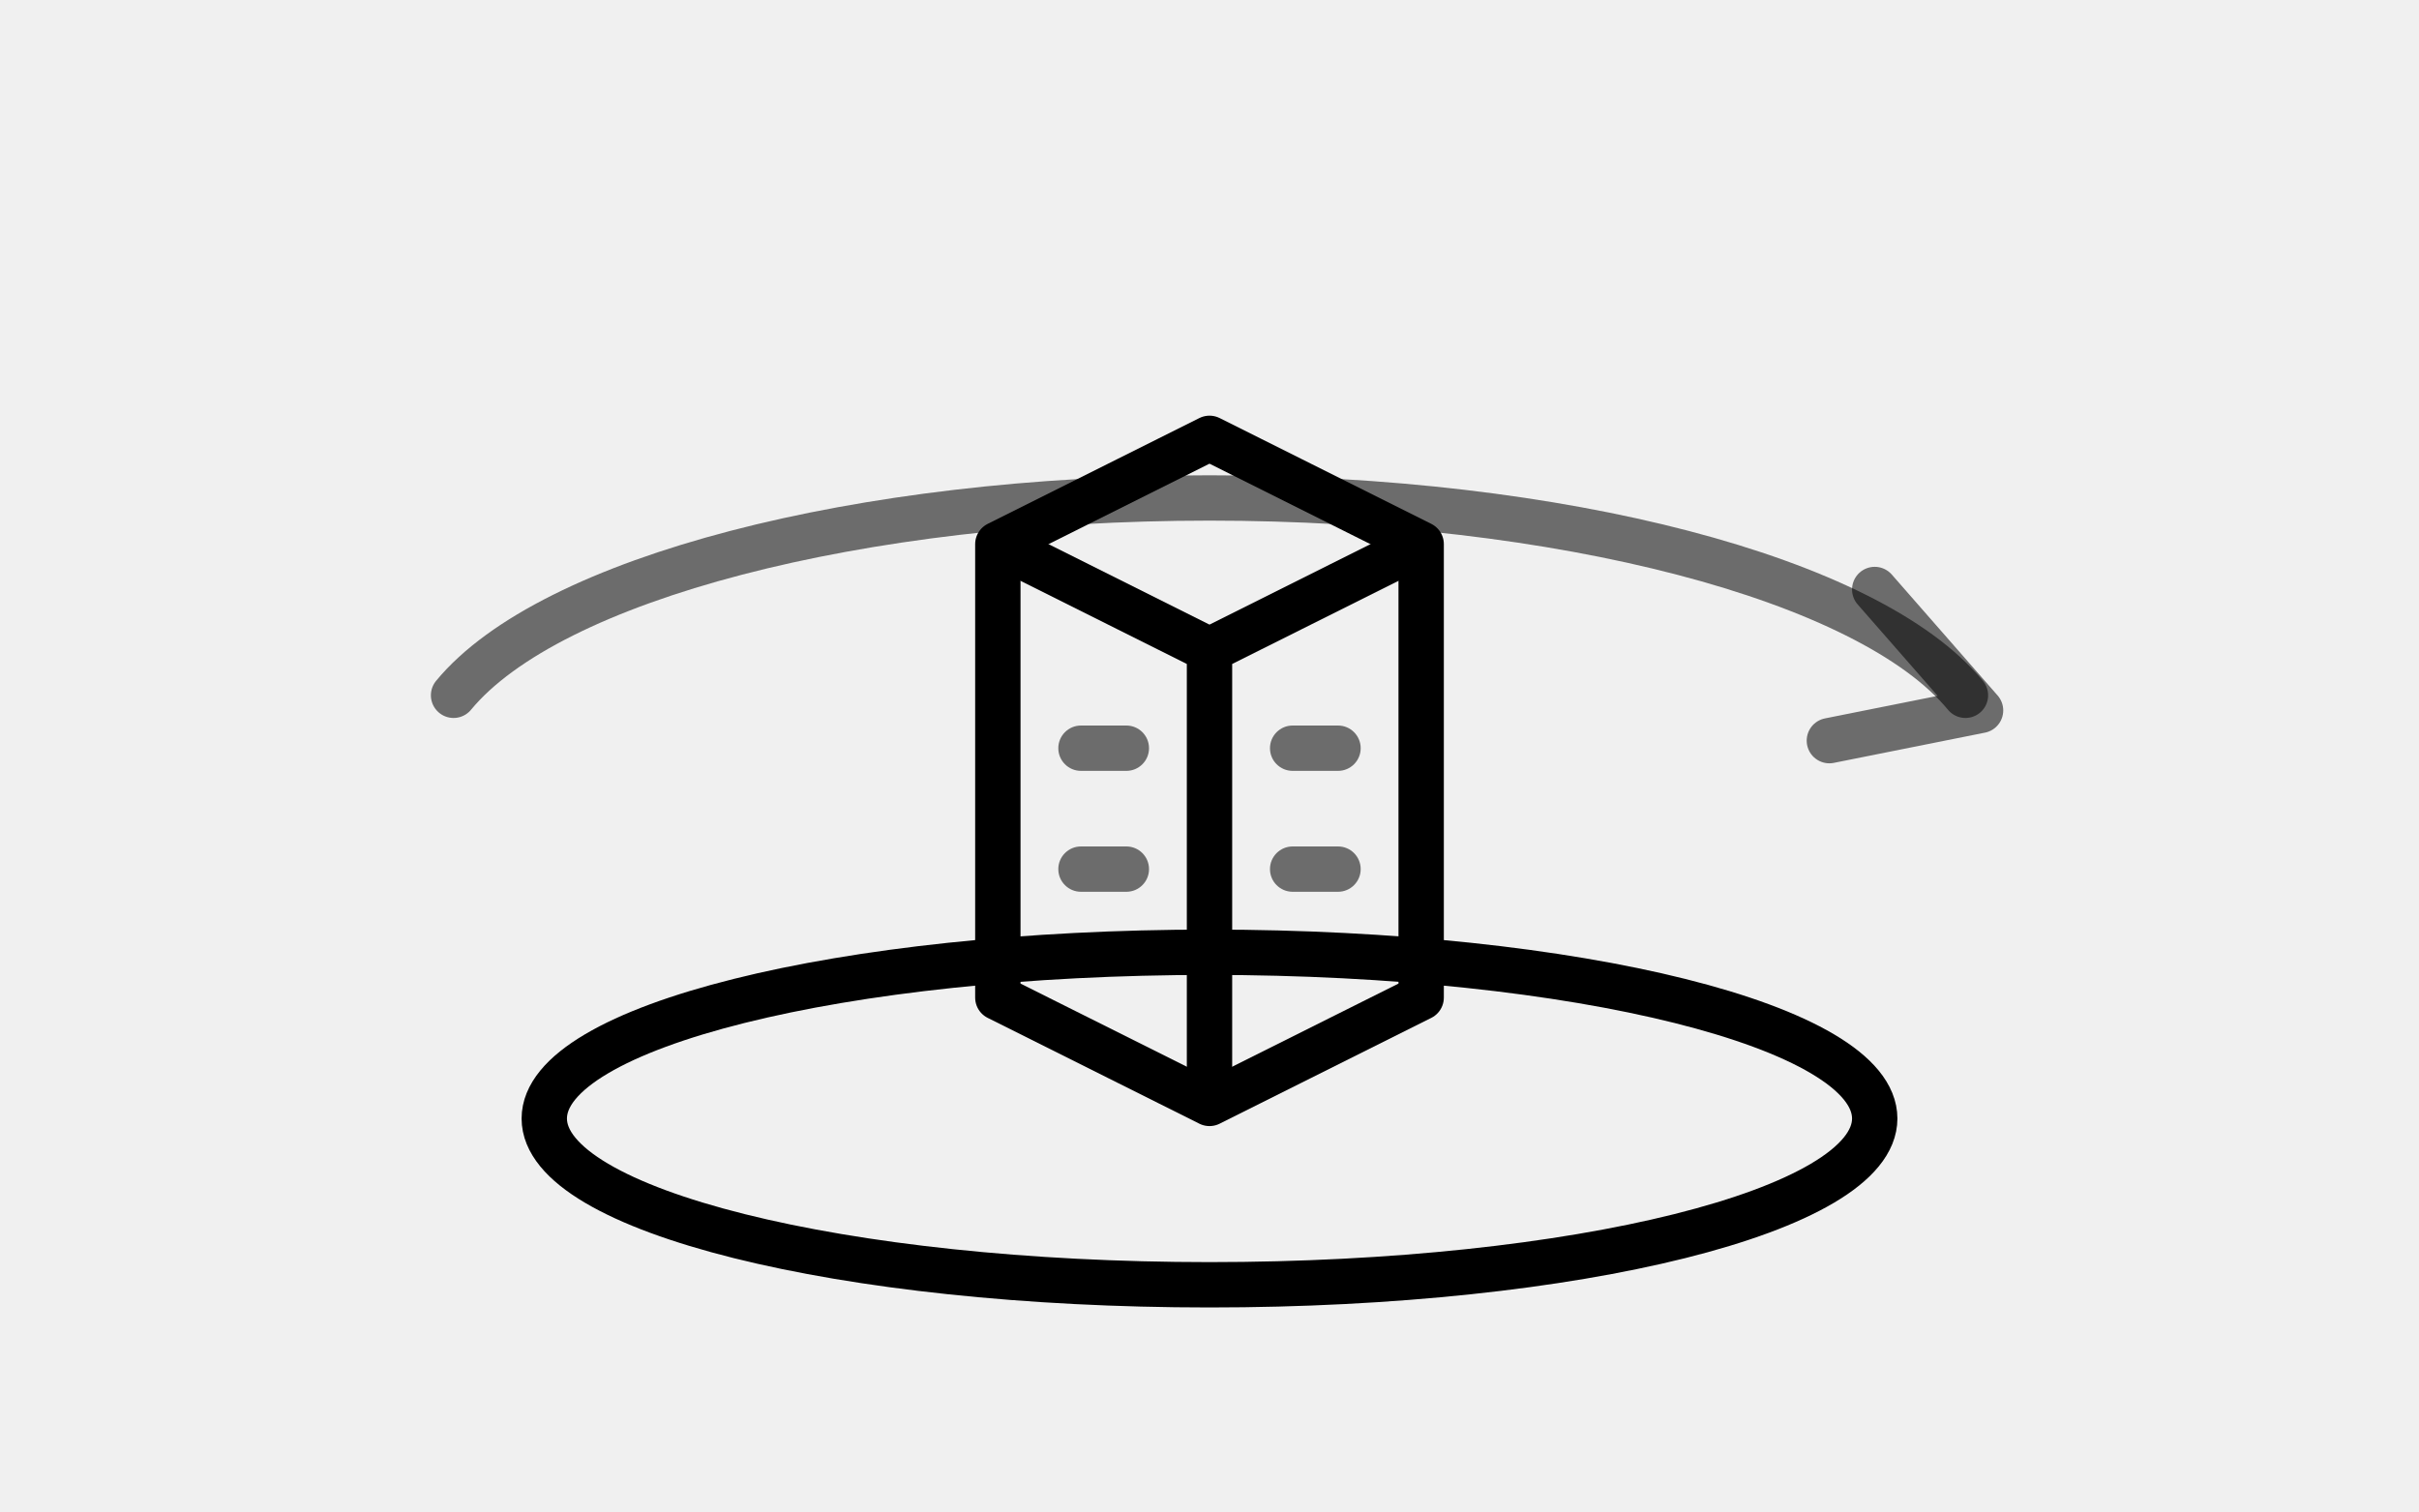
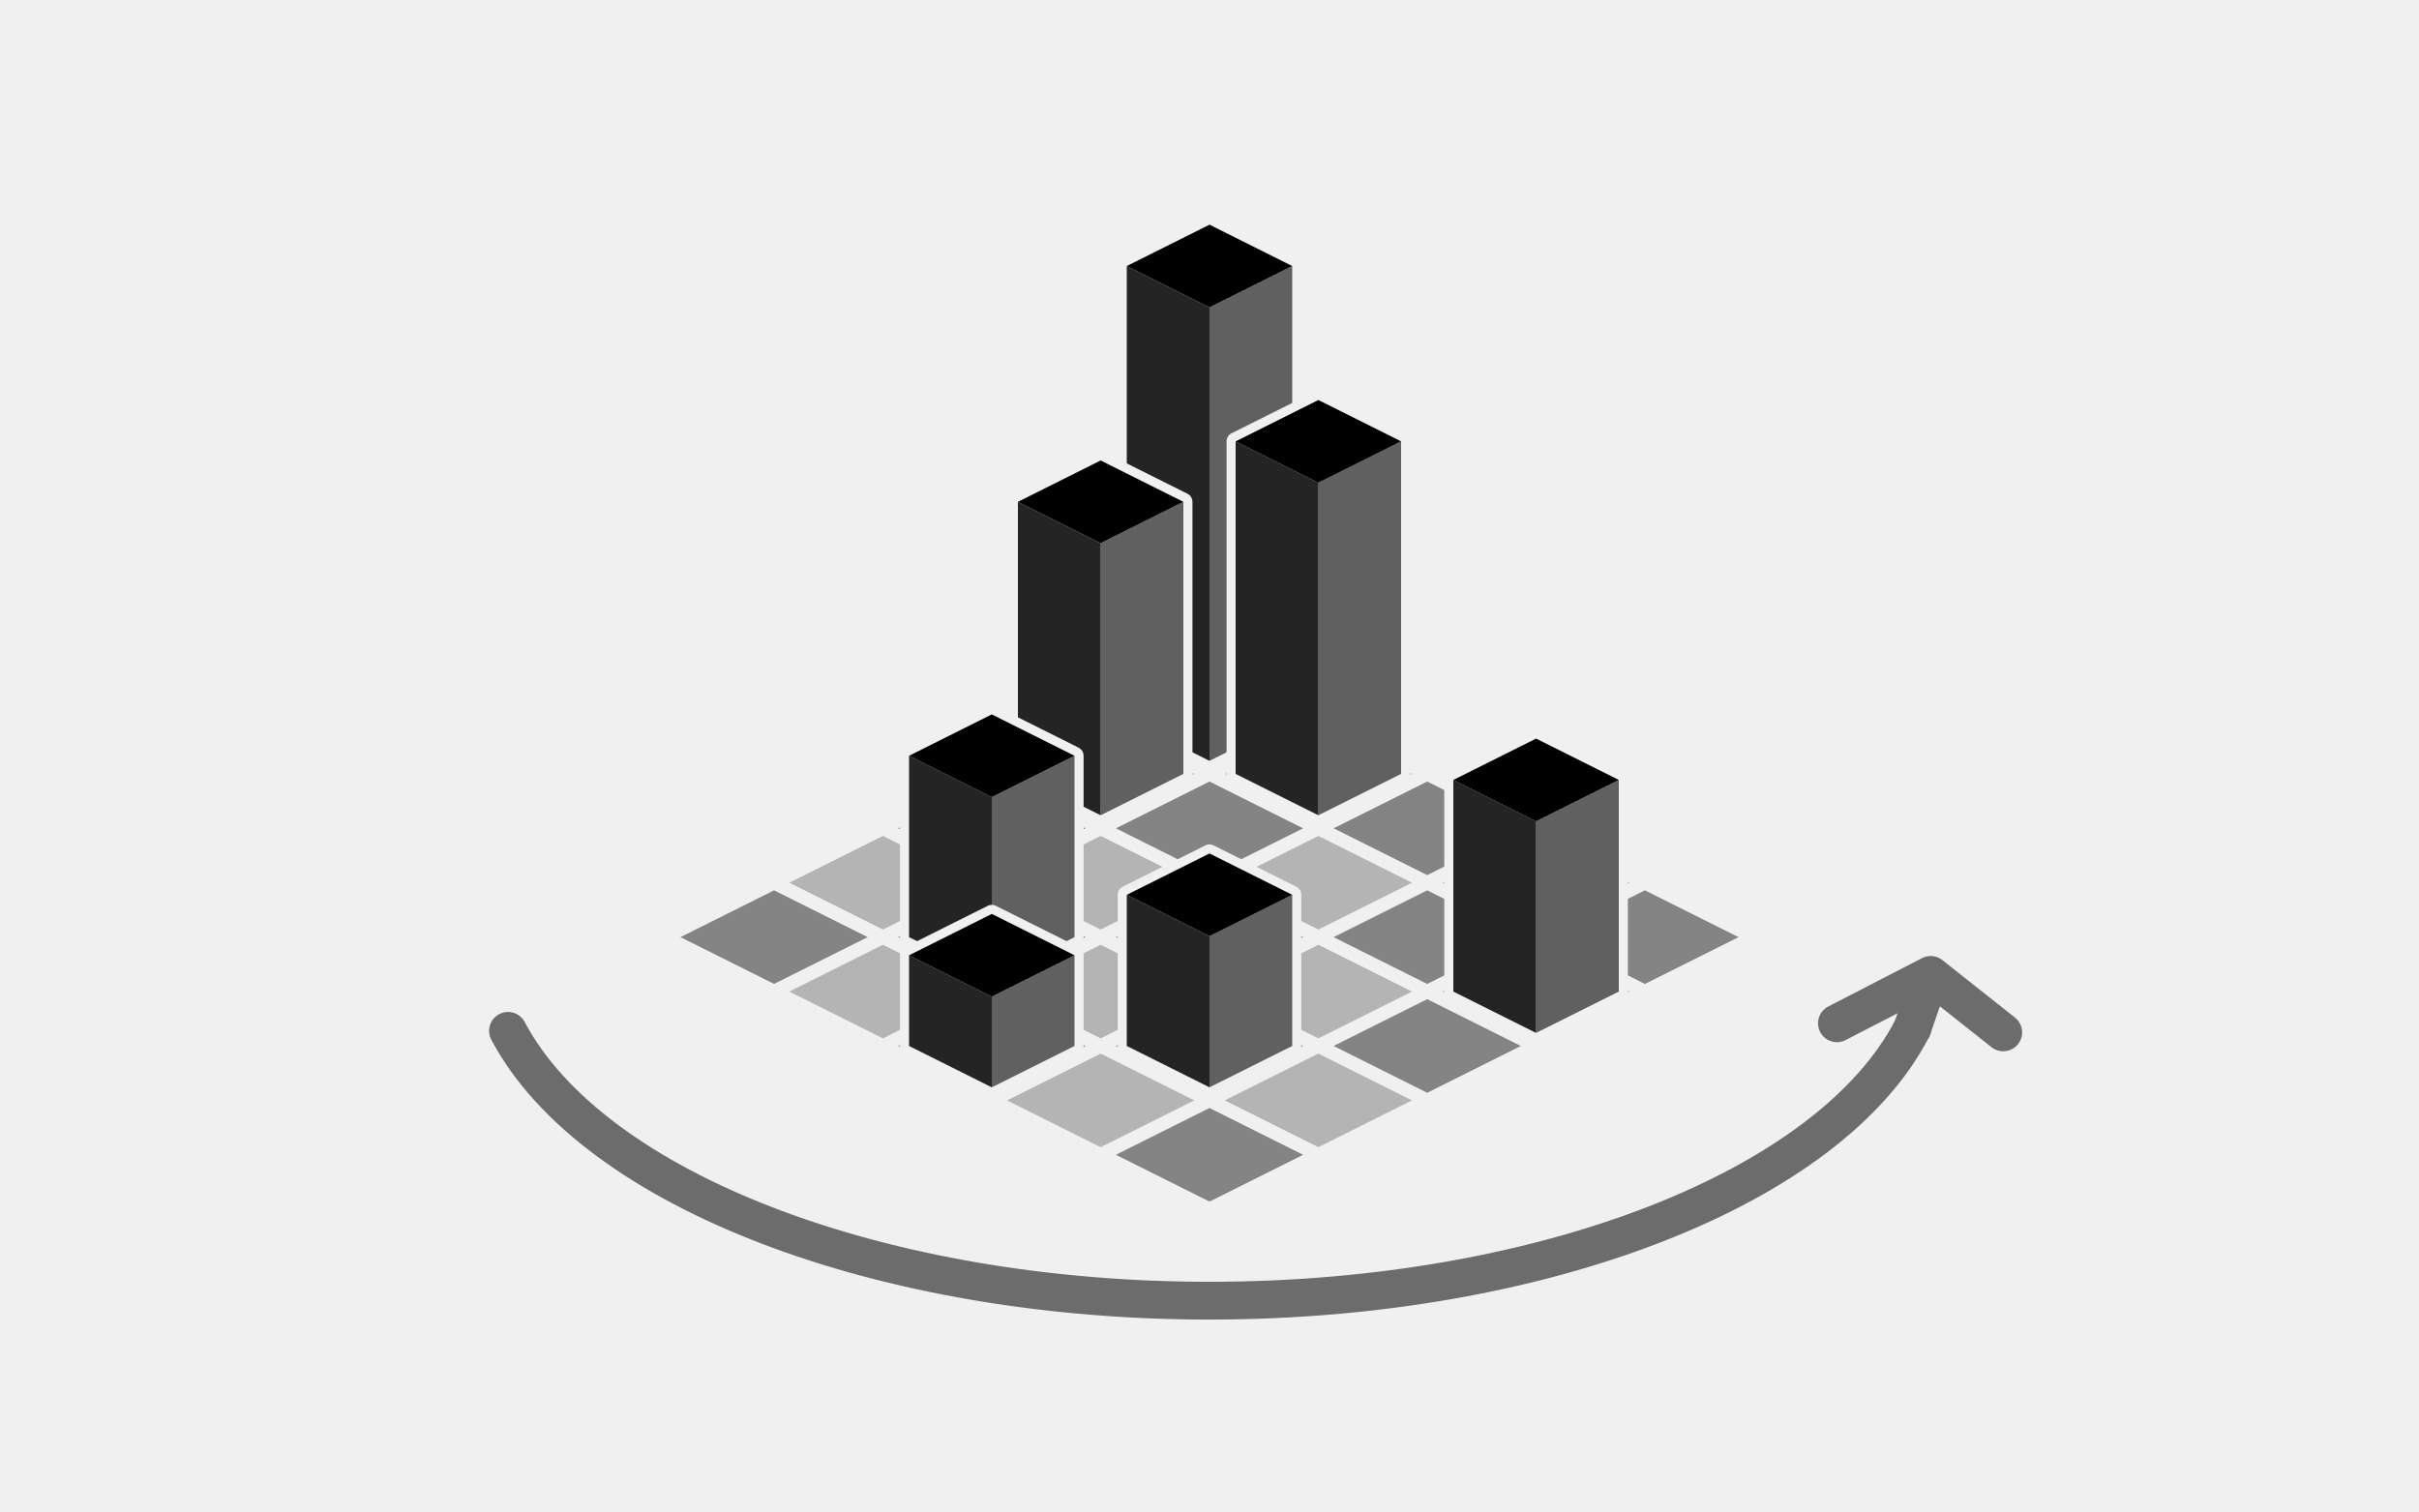
<svg xmlns="http://www.w3.org/2000/svg" viewBox="0 0 160 100">
-   <ellipse cx="80" cy="74" rx="44" ry="11" fill="none" stroke="#000" stroke-width="3" />
-   <path d="M66,36 L80,29 L94,36 L94,66 L80,73 L66,66 Z" fill="none" stroke="#000" stroke-width="3" stroke-linejoin="round" />
-   <path d="M66,36 L80,43 L94,36 M80,43 L80,73" fill="none" stroke="#000" stroke-width="3" stroke-linejoin="round" />
-   <g opacity="0.55">
-     <rect x="70" y="48" width="6" height="3" rx="1.5" />
-     <rect x="70" y="56" width="6" height="3" rx="1.5" />
-     <rect x="84" y="48" width="6" height="3" rx="1.5" />
-     <rect x="84" y="56" width="6" height="3" rx="1.5" />
+   <defs>
+     <mask id="gap">
+       <rect width="160" height="100" fill="#fff" />
+       <polygon points="74.528,47.6 74.528,17.6 80,14.864 85.472,17.6 85.472,47.6 80,50.336" fill="#000" stroke="#000" stroke-width="1.2" stroke-linejoin="round" />
+       <polygon points="81.728,51.2 81.728,29.2 87.2,26.464 92.672,29.2 92.672,51.2 87.2,53.936" fill="#000" stroke="#000" stroke-width="1.2" stroke-linejoin="round" />
+       <polygon points="67.328,51.2 67.328,33.2 72.8,30.464 78.272,33.2 78.272,51.2 72.8,53.936" fill="#000" stroke="#000" stroke-width="1.2" stroke-linejoin="round" />
+       <polygon points="60.128,62 60.128,50 65.6,47.264 71.072,50 71.072,62 65.6,64.736" fill="#000" stroke="#000" stroke-width="1.2" stroke-linejoin="round" />
+       <polygon points="96.128,65.6 96.128,51.6 101.6,48.864 107.072,51.6 107.072,65.6 101.6,68.336" fill="#000" stroke="#000" stroke-width="1.2" stroke-linejoin="round" />
+       <polygon points="74.528,69.2 74.528,59.2 80,56.464 85.472,59.2 85.472,69.2 80,71.936" fill="#000" stroke="#000" stroke-width="1.2" stroke-linejoin="round" />
+       <polygon points="60.128,69.2 60.128,63.2 65.6,60.464 71.072,63.2 71.072,69.2 65.6,71.936" fill="#000" stroke="#000" stroke-width="1.2" stroke-linejoin="round" />
+     </mask>
+     <mask id="near0">
+       <rect width="160" height="100" fill="#fff" />
+       <polygon points="81.728,51.2 81.728,29.2 87.2,26.464 92.672,29.2 92.672,51.2 87.2,53.936" fill="#000" stroke="#000" stroke-width="1.2" stroke-linejoin="round" />
+       <polygon points="67.328,51.2 67.328,33.2 72.8,30.464 78.272,33.2 78.272,51.2 72.8,53.936" fill="#000" stroke="#000" stroke-width="1.2" stroke-linejoin="round" />
+       <polygon points="60.128,62 60.128,50 65.6,47.264 71.072,50 71.072,62 65.6,64.736" fill="#000" stroke="#000" stroke-width="1.2" stroke-linejoin="round" />
+       <polygon points="96.128,65.6 96.128,51.6 101.6,48.864 107.072,51.6 107.072,65.6 101.6,68.336" fill="#000" stroke="#000" stroke-width="1.2" stroke-linejoin="round" />
+       <polygon points="74.528,69.2 74.528,59.2 80,56.464 85.472,59.2 85.472,69.2 80,71.936" fill="#000" stroke="#000" stroke-width="1.2" stroke-linejoin="round" />
+       <polygon points="60.128,69.2 60.128,63.2 65.6,60.464 71.072,63.2 71.072,69.2 65.6,71.936" fill="#000" stroke="#000" stroke-width="1.2" stroke-linejoin="round" />
+     </mask>
+     <mask id="near1">
+       <rect width="160" height="100" fill="#fff" />
+       <polygon points="67.328,51.2 67.328,33.2 72.8,30.464 78.272,33.2 78.272,51.2 72.8,53.936" fill="#000" stroke="#000" stroke-width="1.2" stroke-linejoin="round" />
+       <polygon points="60.128,62 60.128,50 65.6,47.264 71.072,50 71.072,62 65.6,64.736" fill="#000" stroke="#000" stroke-width="1.2" stroke-linejoin="round" />
+       <polygon points="96.128,65.6 96.128,51.6 101.6,48.864 107.072,51.6 107.072,65.6 101.6,68.336" fill="#000" stroke="#000" stroke-width="1.2" stroke-linejoin="round" />
+       <polygon points="74.528,69.2 74.528,59.2 80,56.464 85.472,59.2 85.472,69.2 80,71.936" fill="#000" stroke="#000" stroke-width="1.2" stroke-linejoin="round" />
+       <polygon points="60.128,69.2 60.128,63.2 65.6,60.464 71.072,63.2 71.072,69.2 65.6,71.936" fill="#000" stroke="#000" stroke-width="1.2" stroke-linejoin="round" />
+     </mask>
+     <mask id="near2">
+       <rect width="160" height="100" fill="#fff" />
+       <polygon points="60.128,62 60.128,50 65.6,47.264 71.072,50 71.072,62 65.6,64.736" fill="#000" stroke="#000" stroke-width="1.2" stroke-linejoin="round" />
+       <polygon points="96.128,65.6 96.128,51.6 101.6,48.864 107.072,51.6 107.072,65.6 101.6,68.336" fill="#000" stroke="#000" stroke-width="1.2" stroke-linejoin="round" />
+       <polygon points="74.528,69.2 74.528,59.2 80,56.464 85.472,59.2 85.472,69.2 80,71.936" fill="#000" stroke="#000" stroke-width="1.2" stroke-linejoin="round" />
+       <polygon points="60.128,69.2 60.128,63.2 65.6,60.464 71.072,63.2 71.072,69.2 65.6,71.936" fill="#000" stroke="#000" stroke-width="1.2" stroke-linejoin="round" />
+     </mask>
+     <mask id="near3">
+       <rect width="160" height="100" fill="#fff" />
+       <polygon points="96.128,65.6 96.128,51.6 101.6,48.864 107.072,51.6 107.072,65.6 101.6,68.336" fill="#000" stroke="#000" stroke-width="1.2" stroke-linejoin="round" />
+       <polygon points="74.528,69.2 74.528,59.2 80,56.464 85.472,59.2 85.472,69.2 80,71.936" fill="#000" stroke="#000" stroke-width="1.2" stroke-linejoin="round" />
+       <polygon points="60.128,69.2 60.128,63.2 65.6,60.464 71.072,63.2 71.072,69.2 65.6,71.936" fill="#000" stroke="#000" stroke-width="1.2" stroke-linejoin="round" />
+     </mask>
+     <mask id="near4">
+       <rect width="160" height="100" fill="#fff" />
+       <polygon points="74.528,69.2 74.528,59.2 80,56.464 85.472,59.2 85.472,69.2 80,71.936" fill="#000" stroke="#000" stroke-width="1.2" stroke-linejoin="round" />
+       <polygon points="60.128,69.2 60.128,63.2 65.6,60.464 71.072,63.2 71.072,69.2 65.6,71.936" fill="#000" stroke="#000" stroke-width="1.2" stroke-linejoin="round" />
+     </mask>
+     <mask id="near5">
+       <rect width="160" height="100" fill="#fff" />
+       <polygon points="60.128,69.2 60.128,63.2 65.6,60.464 71.072,63.2 71.072,69.2 65.6,71.936" fill="#000" stroke="#000" stroke-width="1.2" stroke-linejoin="round" />
+     </mask>
+     <mask id="near6">
+       <rect width="160" height="100" fill="#fff" />
+     </mask>
+   </defs>
+   <g mask="url(#gap)">
+     <g transform="matrix(7.2 3.6 -7.2 3.6 80 44)">
+       <rect x="0.07" y="0.07" width=".86" height=".86" opacity="0.45" />
+       <rect x="0.07" y="1.07" width=".86" height=".86" opacity="0.25" />
+       <rect x="0.07" y="2.07" width=".86" height=".86" opacity="0.45" />
+       <rect x="0.07" y="3.07" width=".86" height=".86" opacity="0.25" />
+       <rect x="0.07" y="4.07" width=".86" height=".86" opacity="0.45" />
+       <rect x="1.07" y="0.07" width=".86" height=".86" opacity="0.25" />
+       <rect x="1.07" y="1.07" width=".86" height=".86" opacity="0.45" />
+       <rect x="1.07" y="2.07" width=".86" height=".86" opacity="0.25" />
+       <rect x="1.07" y="3.07" width=".86" height=".86" opacity="0.45" />
+       <rect x="1.07" y="4.07" width=".86" height=".86" opacity="0.25" />
+       <rect x="2.07" y="0.07" width=".86" height=".86" opacity="0.45" />
+       <rect x="2.07" y="1.07" width=".86" height=".86" opacity="0.25" />
+       <rect x="2.07" y="2.07" width=".86" height=".86" opacity="0.45" />
+       <rect x="2.07" y="3.07" width=".86" height=".86" opacity="0.25" />
+       <rect x="2.07" y="4.07" width=".86" height=".86" opacity="0.45" />
+       <rect x="3.07" y="0.07" width=".86" height=".86" opacity="0.25" />
+       <rect x="3.07" y="1.07" width=".86" height=".86" opacity="0.45" />
+       <rect x="3.07" y="2.07" width=".86" height=".86" opacity="0.25" />
+       <rect x="3.07" y="3.07" width=".86" height=".86" opacity="0.45" />
+       <rect x="3.07" y="4.07" width=".86" height=".86" opacity="0.25" />
+       <rect x="4.07" y="0.07" width=".86" height=".86" opacity="0.45" />
+       <rect x="4.07" y="1.07" width=".86" height=".86" opacity="0.25" />
+       <rect x="4.07" y="2.07" width=".86" height=".86" opacity="0.45" />
+       <rect x="4.07" y="3.07" width=".86" height=".86" opacity="0.25" />
+       <rect x="4.07" y="4.07" width=".86" height=".86" opacity="0.45" />
+     </g>
  </g>
-   <path d="M30,46 A52,18 0 0 1 130,46" fill="none" stroke="#000" stroke-width="3" stroke-linecap="round" opacity="0.55" />
-   <path d="M124,39 L131,47 L121,49" fill="none" stroke="#000" stroke-width="3" stroke-linecap="round" stroke-linejoin="round" opacity="0.55" />
+   <g mask="url(#near0)">
+     <polygon points="74.528,47.6 80,50.336 80,20.336 74.528,17.6" opacity="0.85" />
+     <polygon points="80,50.336 85.472,47.6 85.472,17.6 80,20.336" opacity="0.6" />
+     <polygon points="80,14.864 85.472,17.6 80,20.336 74.528,17.6" />
+   </g>
+   <g mask="url(#near1)">
+     <polygon points="81.728,51.2 87.2,53.936 87.2,31.936 81.728,29.2" opacity="0.85" />
+     <polygon points="87.2,53.936 92.672,51.2 92.672,29.2 87.2,31.936" opacity="0.6" />
+     <polygon points="87.2,26.464 92.672,29.2 87.2,31.936 81.728,29.2" />
+   </g>
+   <g mask="url(#near2)">
+     <polygon points="67.328,51.2 72.8,53.936 72.8,35.936 67.328,33.2" opacity="0.85" />
+     <polygon points="72.8,53.936 78.272,51.2 78.272,33.2 72.8,35.936" opacity="0.6" />
+     <polygon points="72.8,30.464 78.272,33.2 72.8,35.936 67.328,33.2" />
+   </g>
+   <g mask="url(#near3)">
+     <polygon points="60.128,62 65.6,64.736 65.6,52.736 60.128,50" opacity="0.85" />
+     <polygon points="65.6,64.736 71.072,62 71.072,50 65.6,52.736" opacity="0.6" />
+     <polygon points="65.6,47.264 71.072,50 65.6,52.736 60.128,50" />
+   </g>
+   <g mask="url(#near4)">
+     <polygon points="96.128,65.6 101.6,68.336 101.6,54.336 96.128,51.6" opacity="0.85" />
+     <polygon points="101.6,68.336 107.072,65.6 107.072,51.6 101.6,54.336" opacity="0.6" />
+     <polygon points="101.6,48.864 107.072,51.6 101.6,54.336 96.128,51.6" />
+   </g>
+   <g mask="url(#near5)">
+     <polygon points="74.528,69.2 80,71.936 80,61.936 74.528,59.2" opacity="0.85" />
+     <polygon points="80,71.936 85.472,69.2 85.472,59.2 80,61.936" opacity="0.6" />
+     <polygon points="80,56.464 85.472,59.2 80,61.936 74.528,59.2" />
+   </g>
+   <g mask="url(#near6)">
+     <polygon points="60.128,69.2 65.6,71.936 65.6,65.936 60.128,63.2" opacity="0.85" />
+     <polygon points="65.6,71.936 71.072,69.2 71.072,63.2 65.6,65.936" opacity="0.6" />
+     <polygon points="65.6,60.464 71.072,63.2 65.6,65.936 60.128,63.2" />
+   </g>
+   <g fill="none" stroke="#000" stroke-width="2.5" stroke-linecap="round" stroke-linejoin="round" opacity="0.55">
+     <path d="M33.6,68.2 A48,24 0 0 0 126.5,68.0" />
+     <path d="M132.5,68.3 L127.7,64.5 L121.5,67.7 M126.5,68.0 L127.7,64.5" />
+   </g>
</svg>
